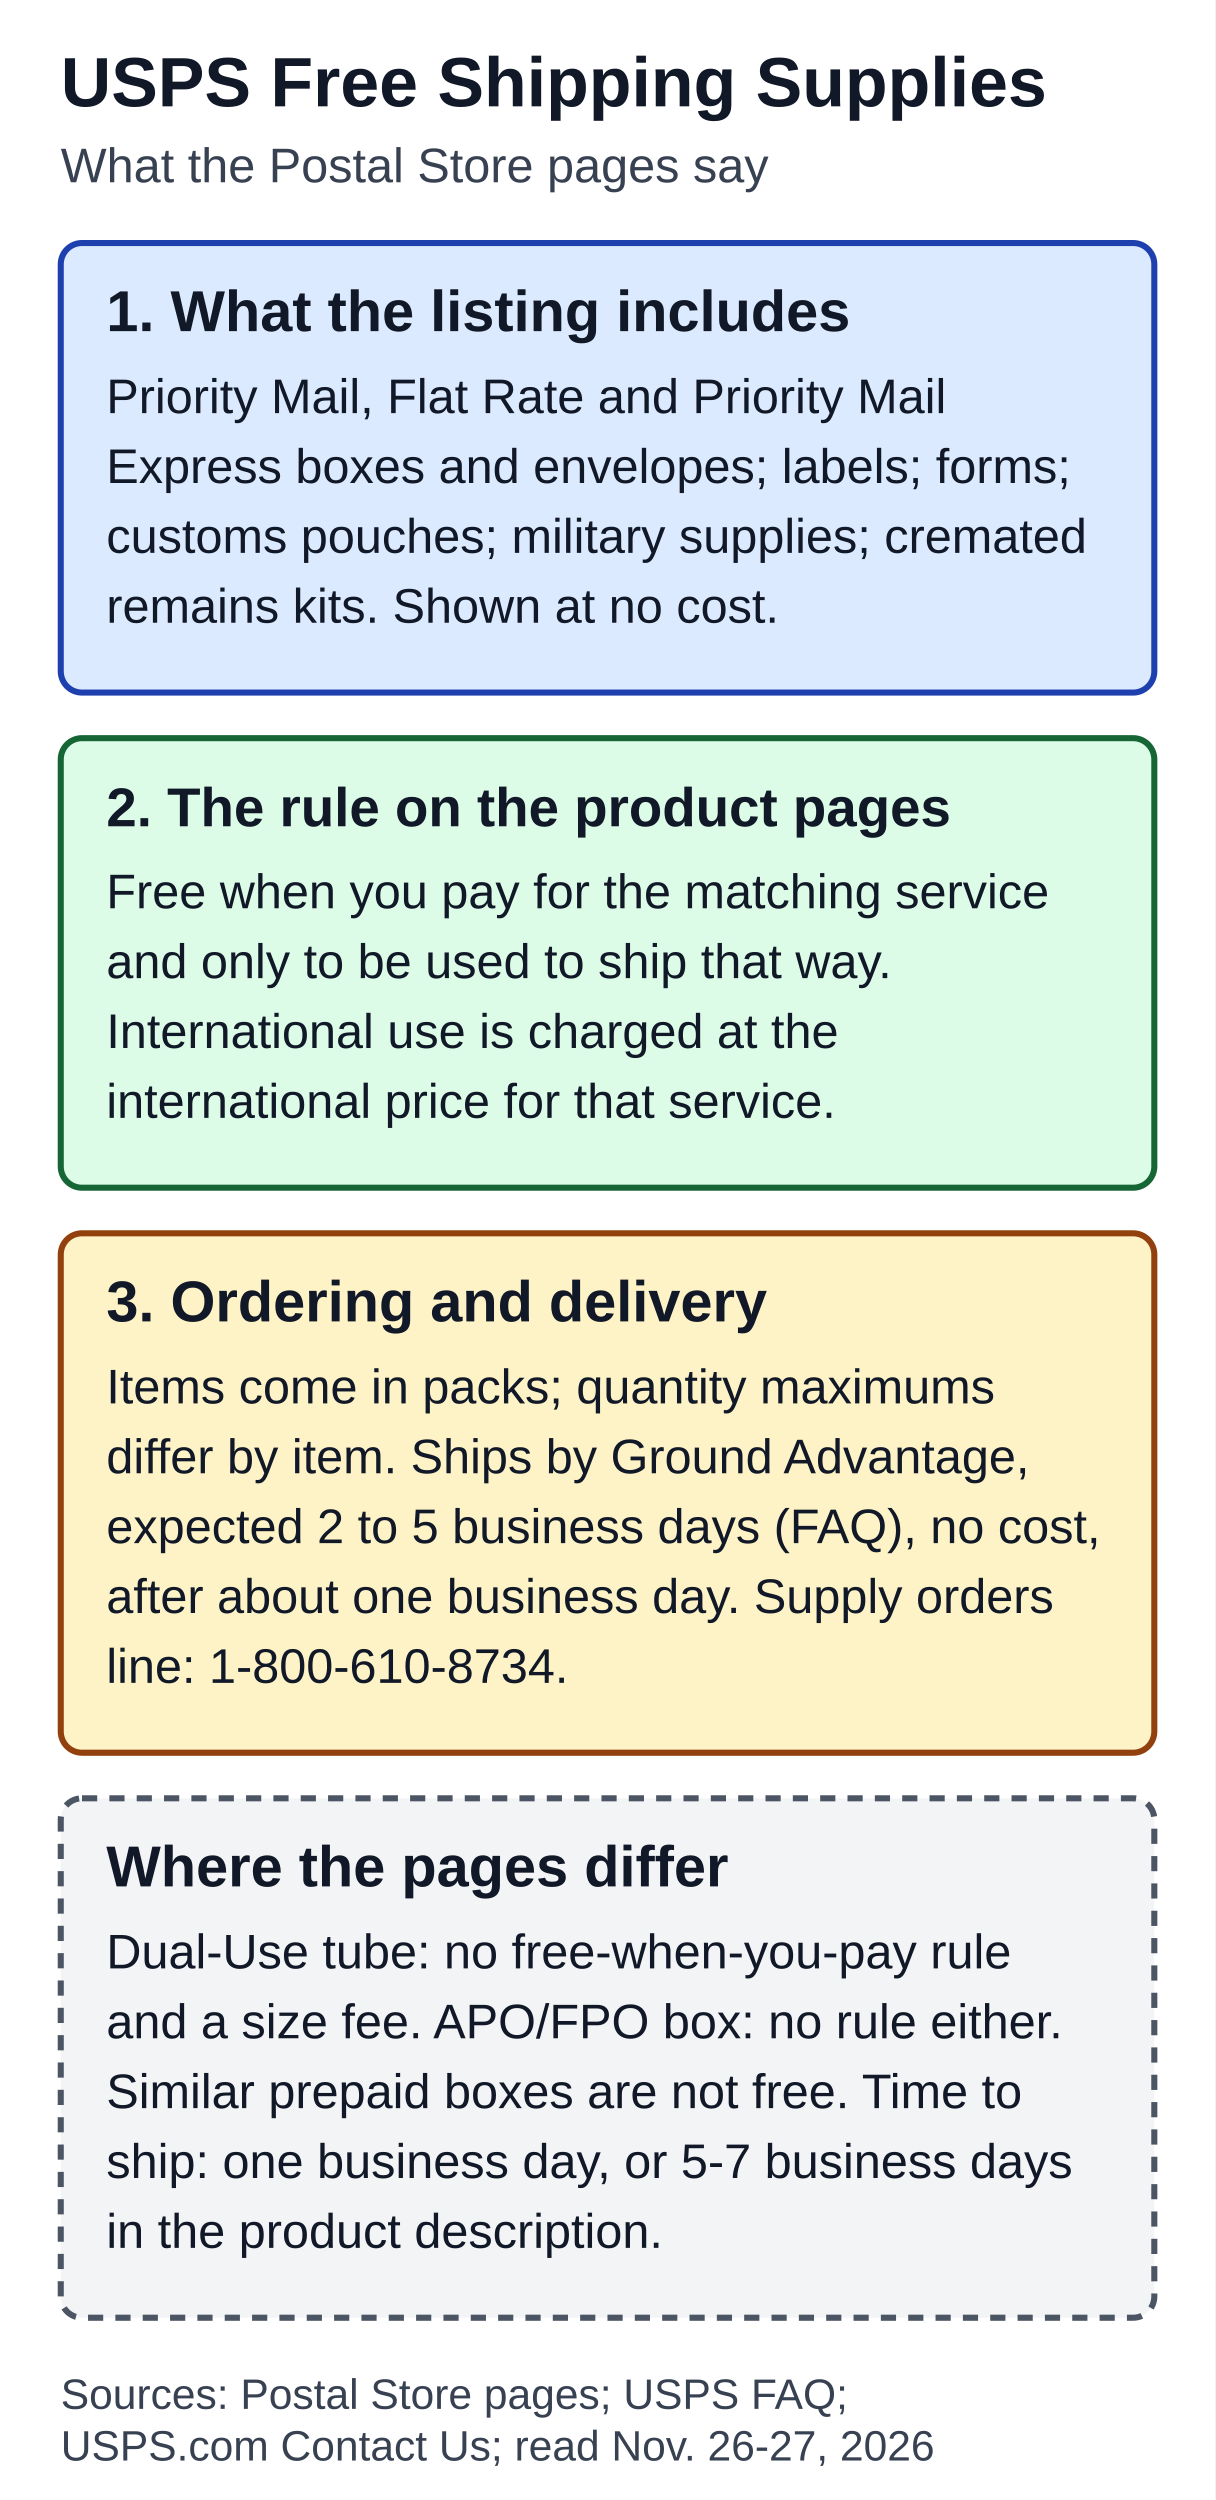
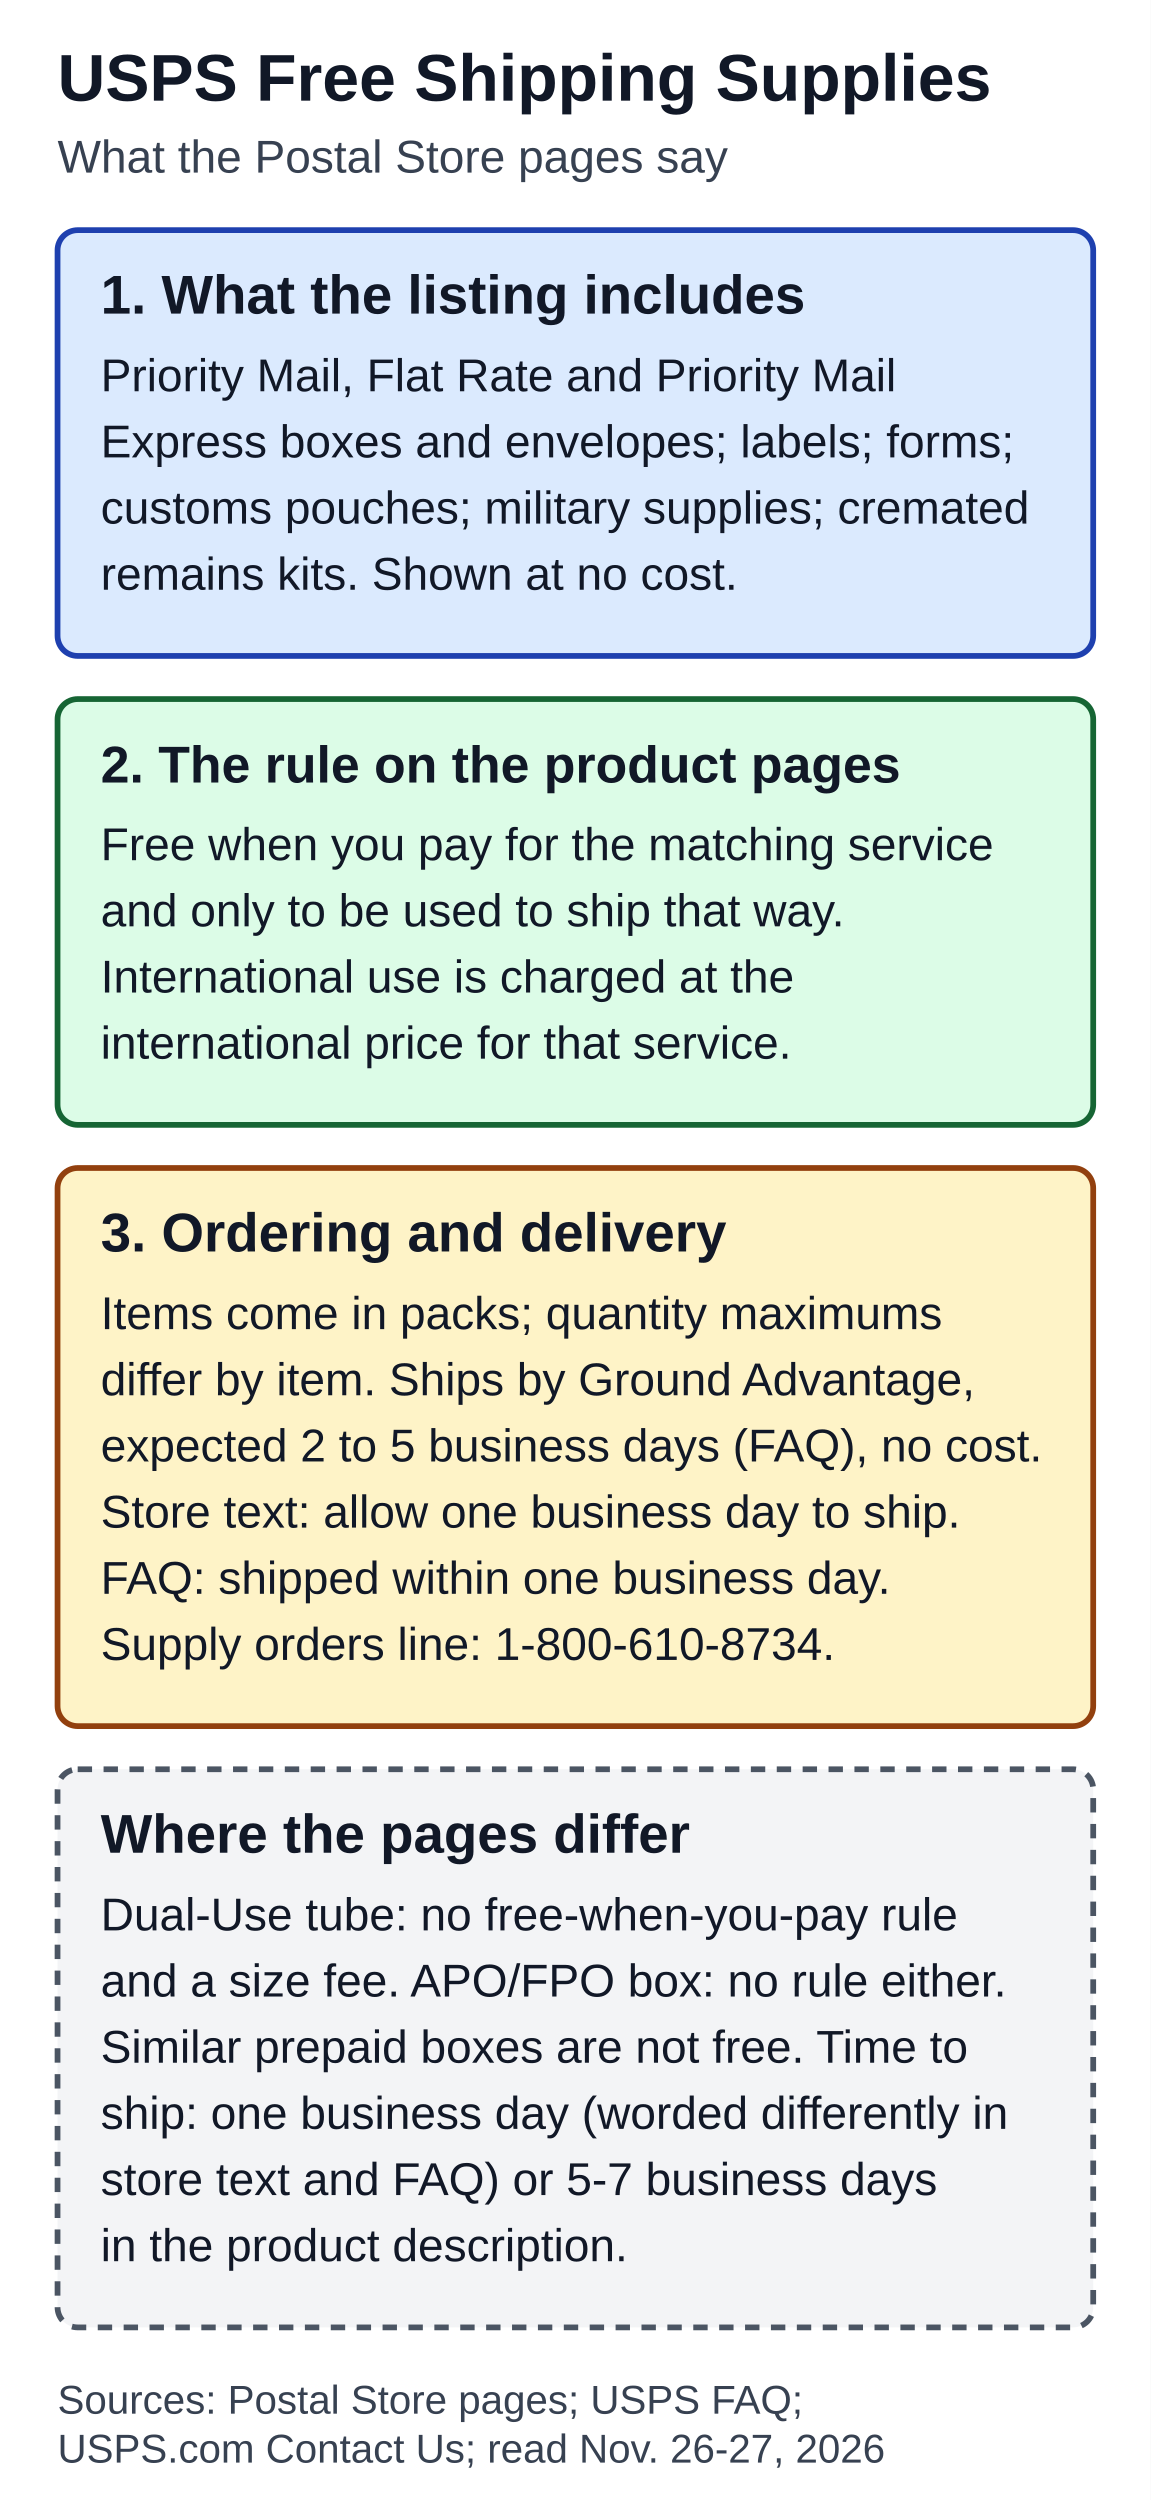
- <svg xmlns="http://www.w3.org/2000/svg" width="800" height="1646" viewBox="0 0 800 1646" font-family="Liberation Sans, Arial, Helvetica, sans-serif">
-   <rect width="800" height="1646" fill="#ffffff" />
+ <svg xmlns="http://www.w3.org/2000/svg" width="800" height="1738" viewBox="0 0 800 1738" font-family="Liberation Sans, Arial, Helvetica, sans-serif">
+   <rect width="800" height="1738" fill="#ffffff" />
  <text x="40" y="70" font-size="46" font-weight="bold" fill="#111827" text-anchor="start">USPS Free Shipping Supplies</text>
  <text x="40" y="120" font-size="32" fill="#374151" text-anchor="start">What the Postal Store pages say</text>
  <rect x="40" y="160" width="720" height="296" rx="14" fill="#dbeafe" stroke="#1e40af" stroke-width="4" />
  <text x="70" y="218" font-size="38" font-weight="bold" fill="#111827" text-anchor="start">1. What the listing includes</text>
  <text x="70" y="272" font-size="32" fill="#111827" text-anchor="start">Priority Mail, Flat Rate and Priority Mail</text>
  <text x="70" y="318" font-size="32" fill="#111827" text-anchor="start">Express boxes and envelopes; labels; forms;</text>
  <text x="70" y="364" font-size="32" fill="#111827" text-anchor="start">customs pouches; military supplies; cremated</text>
  <text x="70" y="410" font-size="32" fill="#111827" text-anchor="start">remains kits. Shown at no cost.</text>
  <rect x="40" y="486" width="720" height="296" rx="14" fill="#dcfce7" stroke="#166534" stroke-width="4" />
  <text x="70" y="544" font-size="36" font-weight="bold" fill="#111827" text-anchor="start">2. The rule on the product pages</text>
  <text x="70" y="598" font-size="32" fill="#111827" text-anchor="start">Free when you pay for the matching service</text>
  <text x="70" y="644" font-size="32" fill="#111827" text-anchor="start">and only to be used to ship that way.</text>
  <text x="70" y="690" font-size="32" fill="#111827" text-anchor="start">International use is charged at the</text>
  <text x="70" y="736" font-size="32" fill="#111827" text-anchor="start">international price for that service.</text>
-   <rect x="40" y="812" width="720" height="342" rx="14" fill="#fef3c7" stroke="#92400e" stroke-width="4" />
+   <rect x="40" y="812" width="720" height="388" rx="14" fill="#fef3c7" stroke="#92400e" stroke-width="4" />
  <text x="70" y="870" font-size="38" font-weight="bold" fill="#111827" text-anchor="start">3. Ordering and delivery</text>
  <text x="70" y="924" font-size="32" fill="#111827" text-anchor="start">Items come in packs; quantity maximums</text>
  <text x="70" y="970" font-size="32" fill="#111827" text-anchor="start">differ by item. Ships by Ground Advantage,</text>
-   <text x="70" y="1016" font-size="32" fill="#111827" text-anchor="start">expected 2 to 5 business days (FAQ), no cost,</text>
-   <text x="70" y="1062" font-size="32" fill="#111827" text-anchor="start">after about one business day. Supply orders</text>
-   <text x="70" y="1108" font-size="32" fill="#111827" text-anchor="start">line: 1-800-610-8734.</text>
-   <rect x="40" y="1184" width="720" height="342" rx="14" fill="#f3f4f6" stroke="#4b5563" stroke-width="4" stroke-dasharray="10 8" />
-   <text x="70" y="1242" font-size="38" font-weight="bold" fill="#111827" text-anchor="start">Where the pages differ</text>
-   <text x="70" y="1296" font-size="32" fill="#111827" text-anchor="start">Dual-Use tube: no free-when-you-pay rule</text>
-   <text x="70" y="1342" font-size="32" fill="#111827" text-anchor="start">and a size fee. APO/FPO box: no rule either.</text>
-   <text x="70" y="1388" font-size="32" fill="#111827" text-anchor="start">Similar prepaid boxes are not free. Time to</text>
-   <text x="70" y="1434" font-size="32" fill="#111827" text-anchor="start">ship: one business day, or 5-7 business days</text>
-   <text x="70" y="1480" font-size="32" fill="#111827" text-anchor="start">in the product description.</text>
-   <text x="40" y="1586" font-size="28" fill="#374151" text-anchor="start">Sources: Postal Store pages; USPS FAQ;</text>
-   <text x="40" y="1620" font-size="28" fill="#374151" text-anchor="start">USPS.com Contact Us; read Nov. 26-27, 2026</text>
+   <text x="70" y="1016" font-size="32" fill="#111827" text-anchor="start">expected 2 to 5 business days (FAQ), no cost.</text>
+   <text x="70" y="1062" font-size="32" fill="#111827" text-anchor="start">Store text: allow one business day to ship.</text>
+   <text x="70" y="1108" font-size="32" fill="#111827" text-anchor="start">FAQ: shipped within one business day.</text>
+   <text x="70" y="1154" font-size="32" fill="#111827" text-anchor="start">Supply orders line: 1-800-610-8734.</text>
+   <rect x="40" y="1230" width="720" height="388" rx="14" fill="#f3f4f6" stroke="#4b5563" stroke-width="4" stroke-dasharray="10 8" />
+   <text x="70" y="1288" font-size="38" font-weight="bold" fill="#111827" text-anchor="start">Where the pages differ</text>
+   <text x="70" y="1342" font-size="32" fill="#111827" text-anchor="start">Dual-Use tube: no free-when-you-pay rule</text>
+   <text x="70" y="1388" font-size="32" fill="#111827" text-anchor="start">and a size fee. APO/FPO box: no rule either.</text>
+   <text x="70" y="1434" font-size="32" fill="#111827" text-anchor="start">Similar prepaid boxes are not free. Time to</text>
+   <text x="70" y="1480" font-size="32" fill="#111827" text-anchor="start">ship: one business day (worded differently in</text>
+   <text x="70" y="1526" font-size="32" fill="#111827" text-anchor="start">store text and FAQ) or 5-7 business days</text>
+   <text x="70" y="1572" font-size="32" fill="#111827" text-anchor="start">in the product description.</text>
+   <text x="40" y="1678" font-size="28" fill="#374151" text-anchor="start">Sources: Postal Store pages; USPS FAQ;</text>
+   <text x="40" y="1712" font-size="28" fill="#374151" text-anchor="start">USPS.com Contact Us; read Nov. 26-27, 2026</text>
</svg>
